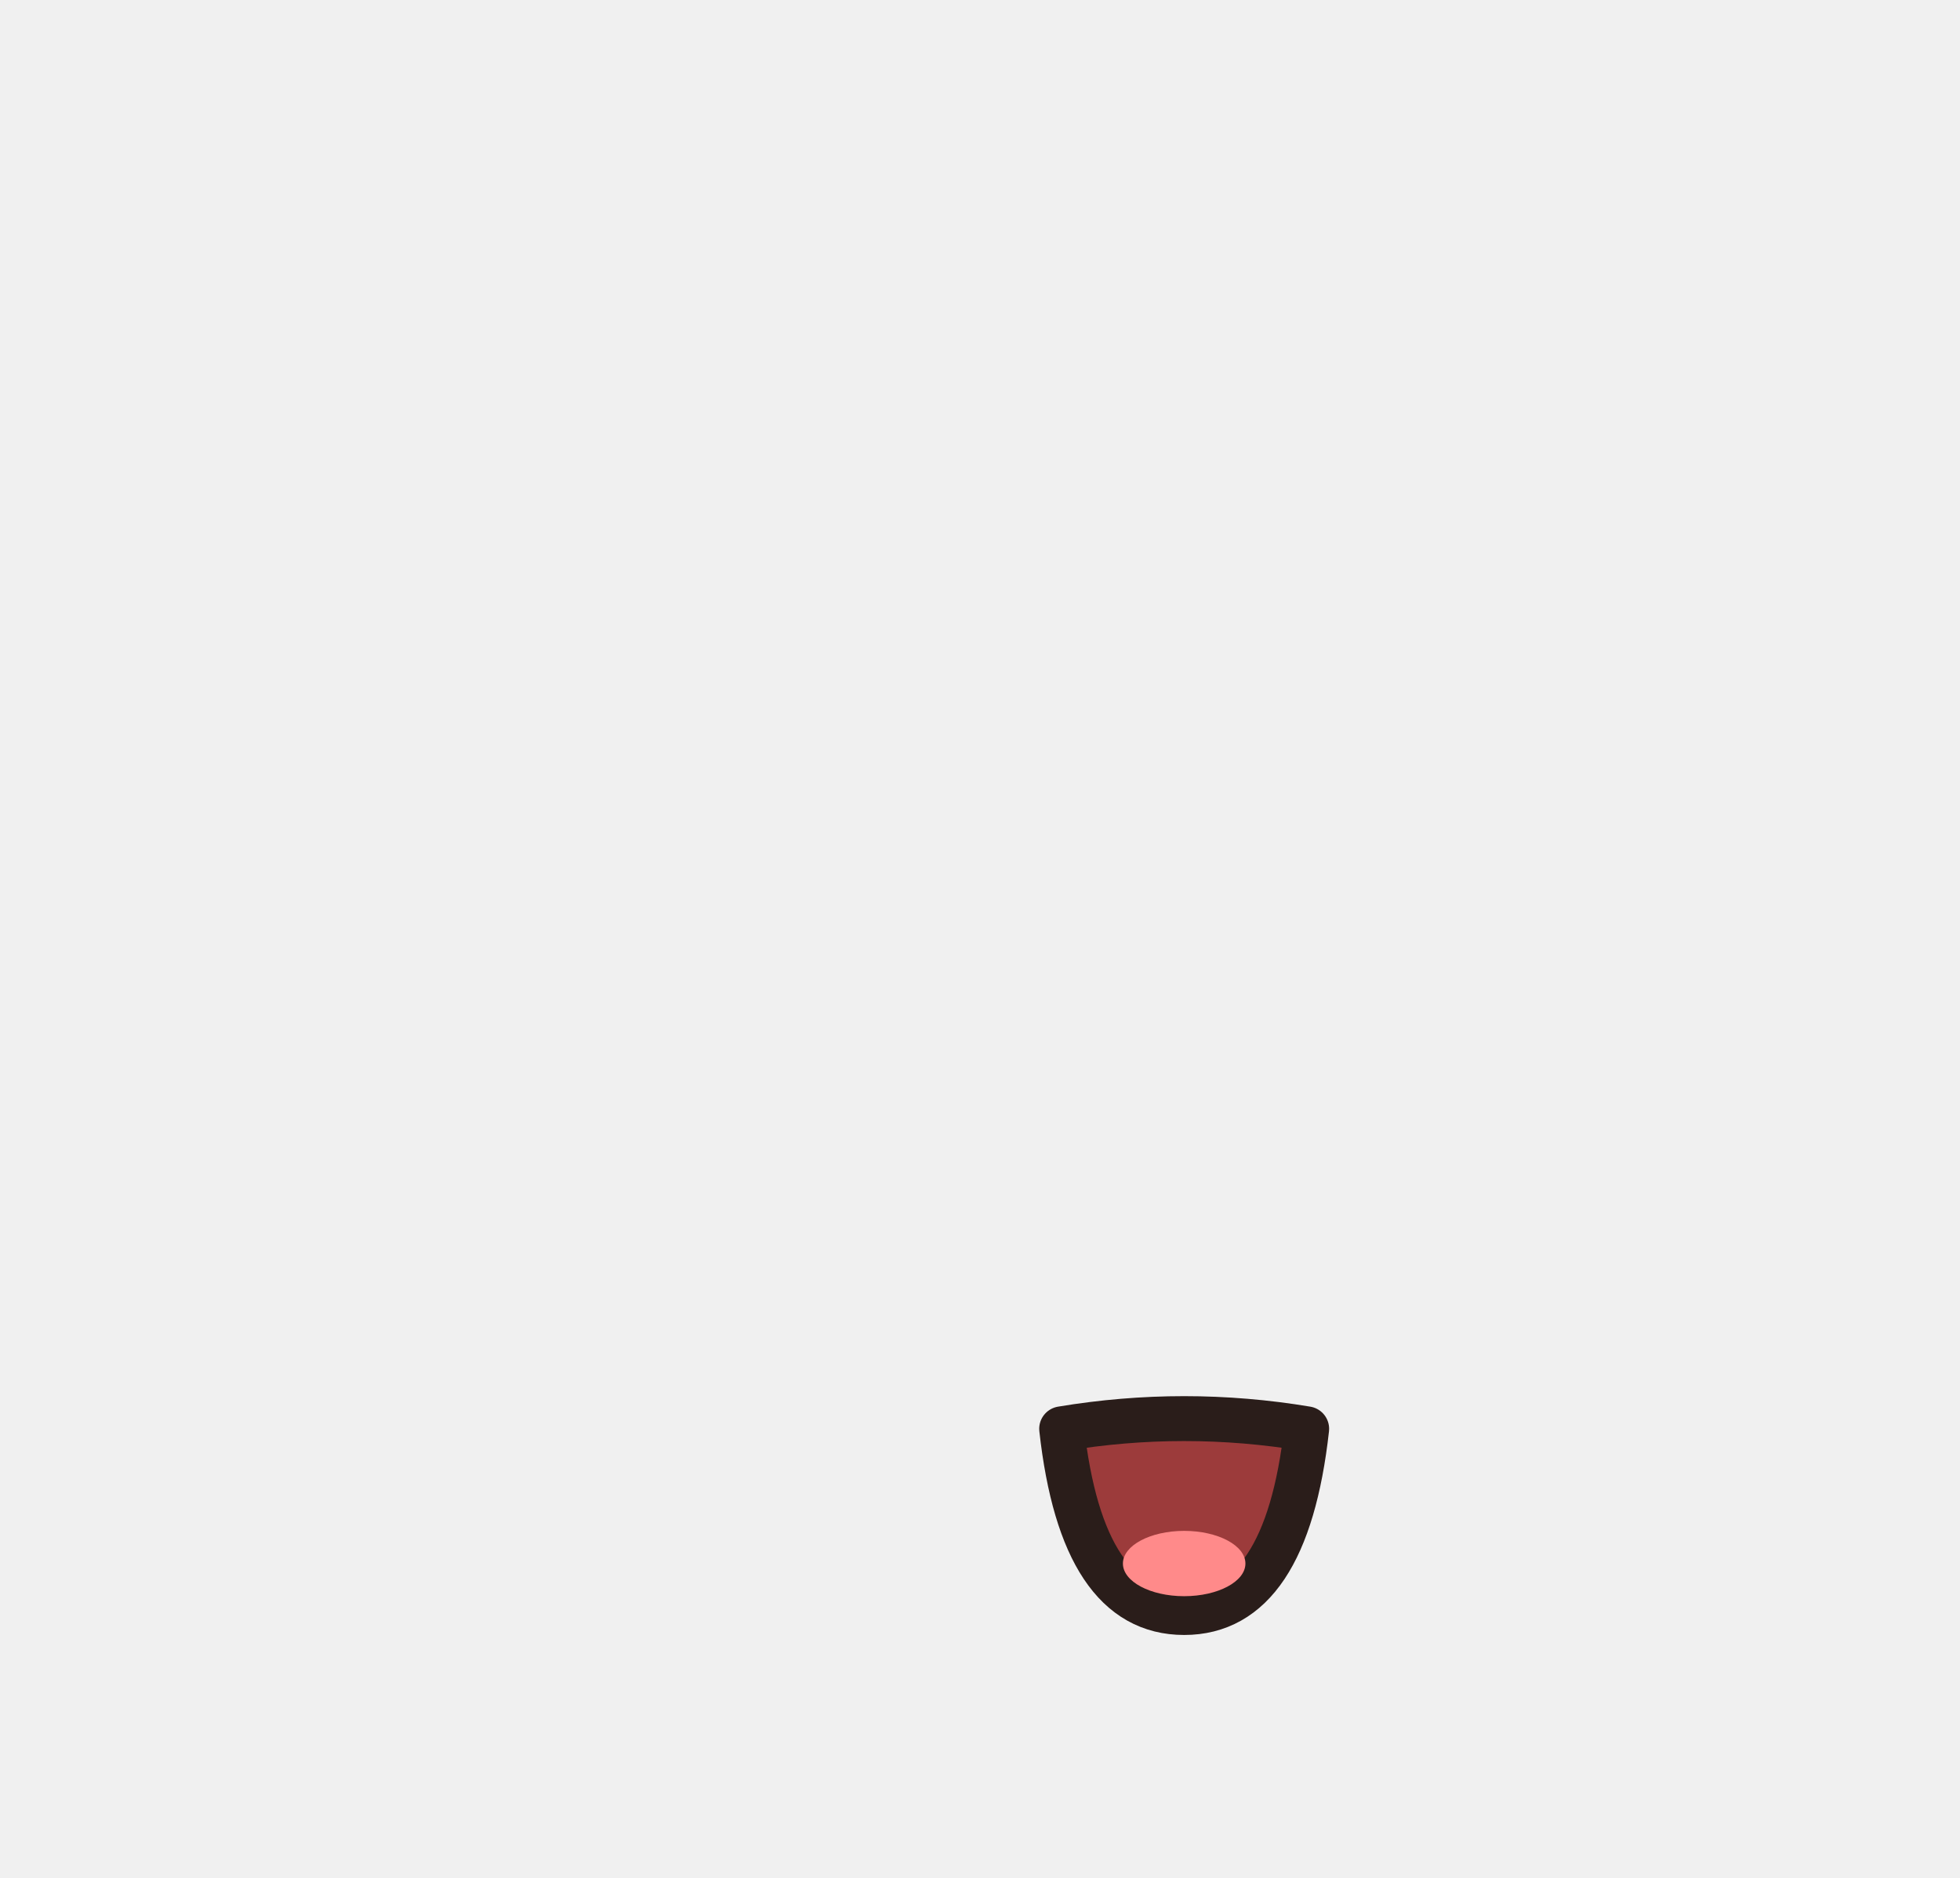
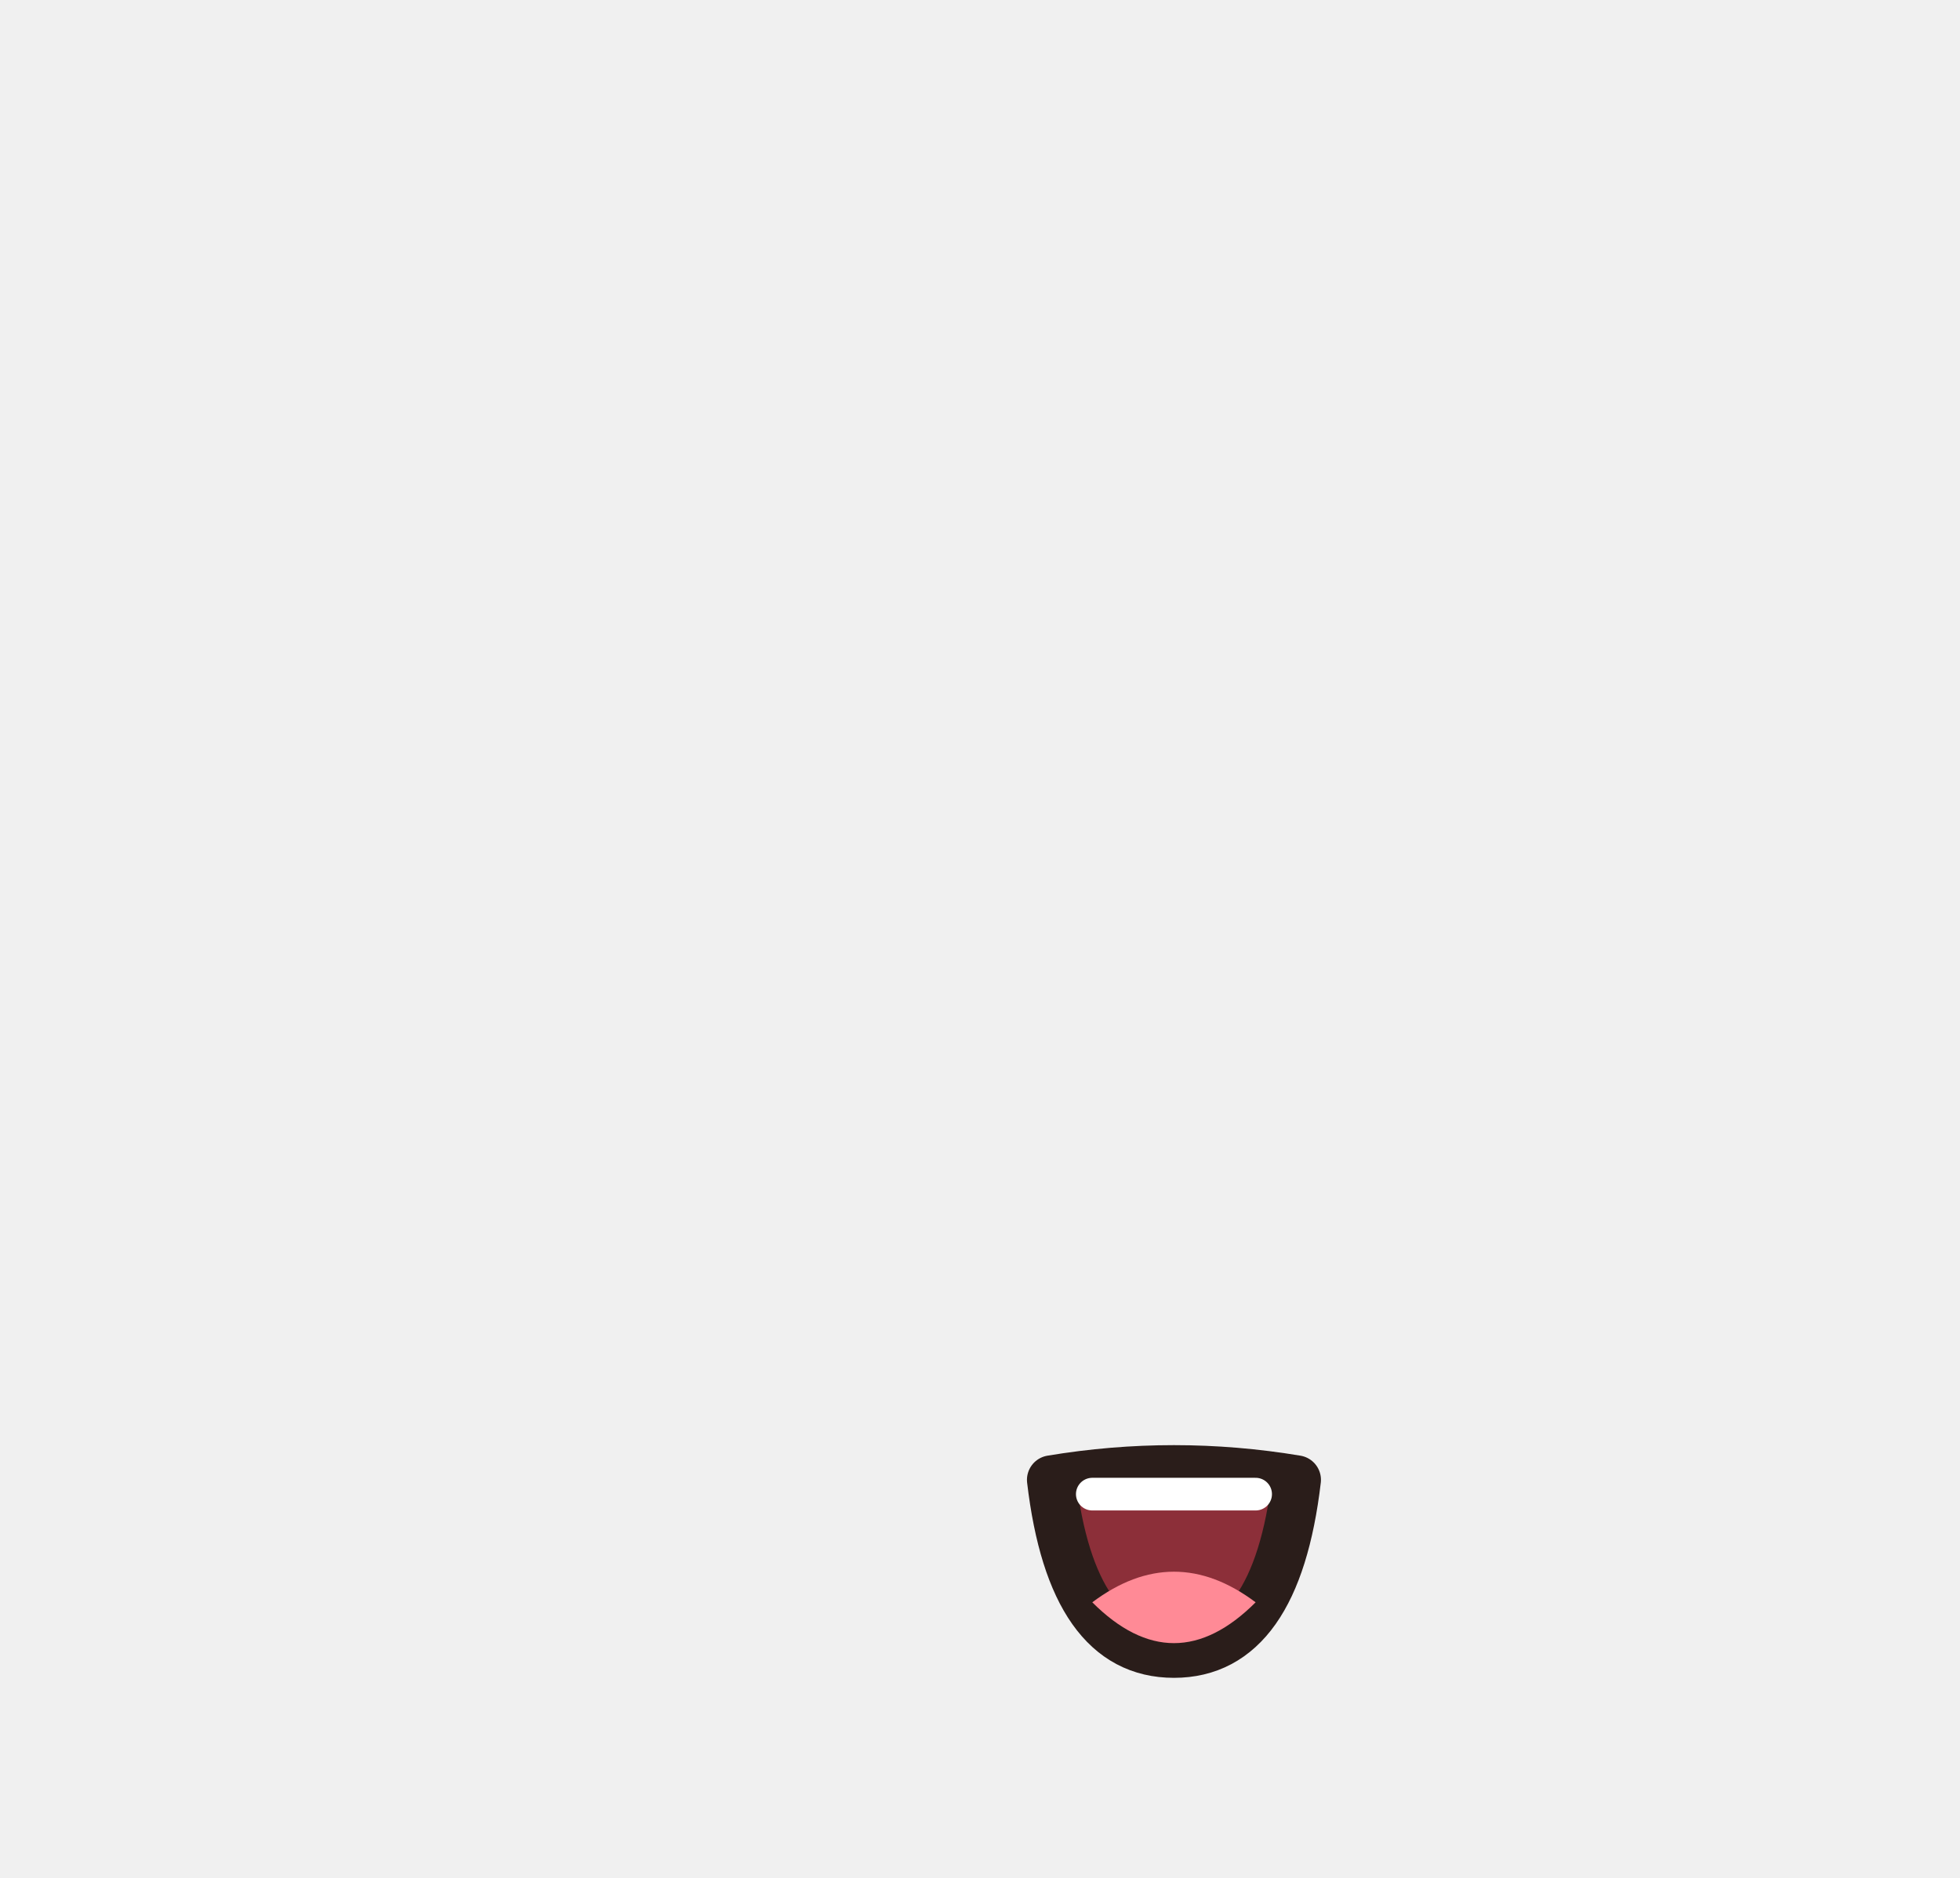
<svg xmlns="http://www.w3.org/2000/svg" viewBox="0 0 96 92" width="96" height="92">
-   <path d="M52 70Q58 69 64 70Q63 79 58 79Q53 79 52 70Z" fill="#9c3b3b" stroke="#2a1d1a" stroke-width="2.2" stroke-linejoin="round" />
-   <ellipse cx="58" cy="76.6" rx="3" ry="1.6" fill="#ff8a8a" />
+   <path d="M51.5 72.5Q57.5 71.5 63.5 72.5Q62.5 81 57.5 81Q52.5 81 51.5 72.5Z" fill="#8c2f39" stroke="#2a1d1a" stroke-width="2.4" stroke-linejoin="round" />
+   <path d="M53.5 78.5Q57.5 75.5 61.5 78.5Q59.5 80.5 57.5 80.5Q55.5 80.5 53.5 78.5Z" fill="#ff8a96" />
+   <path d="M53.5 73.2L61.5 73.2" stroke="#ffffff" stroke-width="1.6" stroke-linecap="round" />
</svg>
